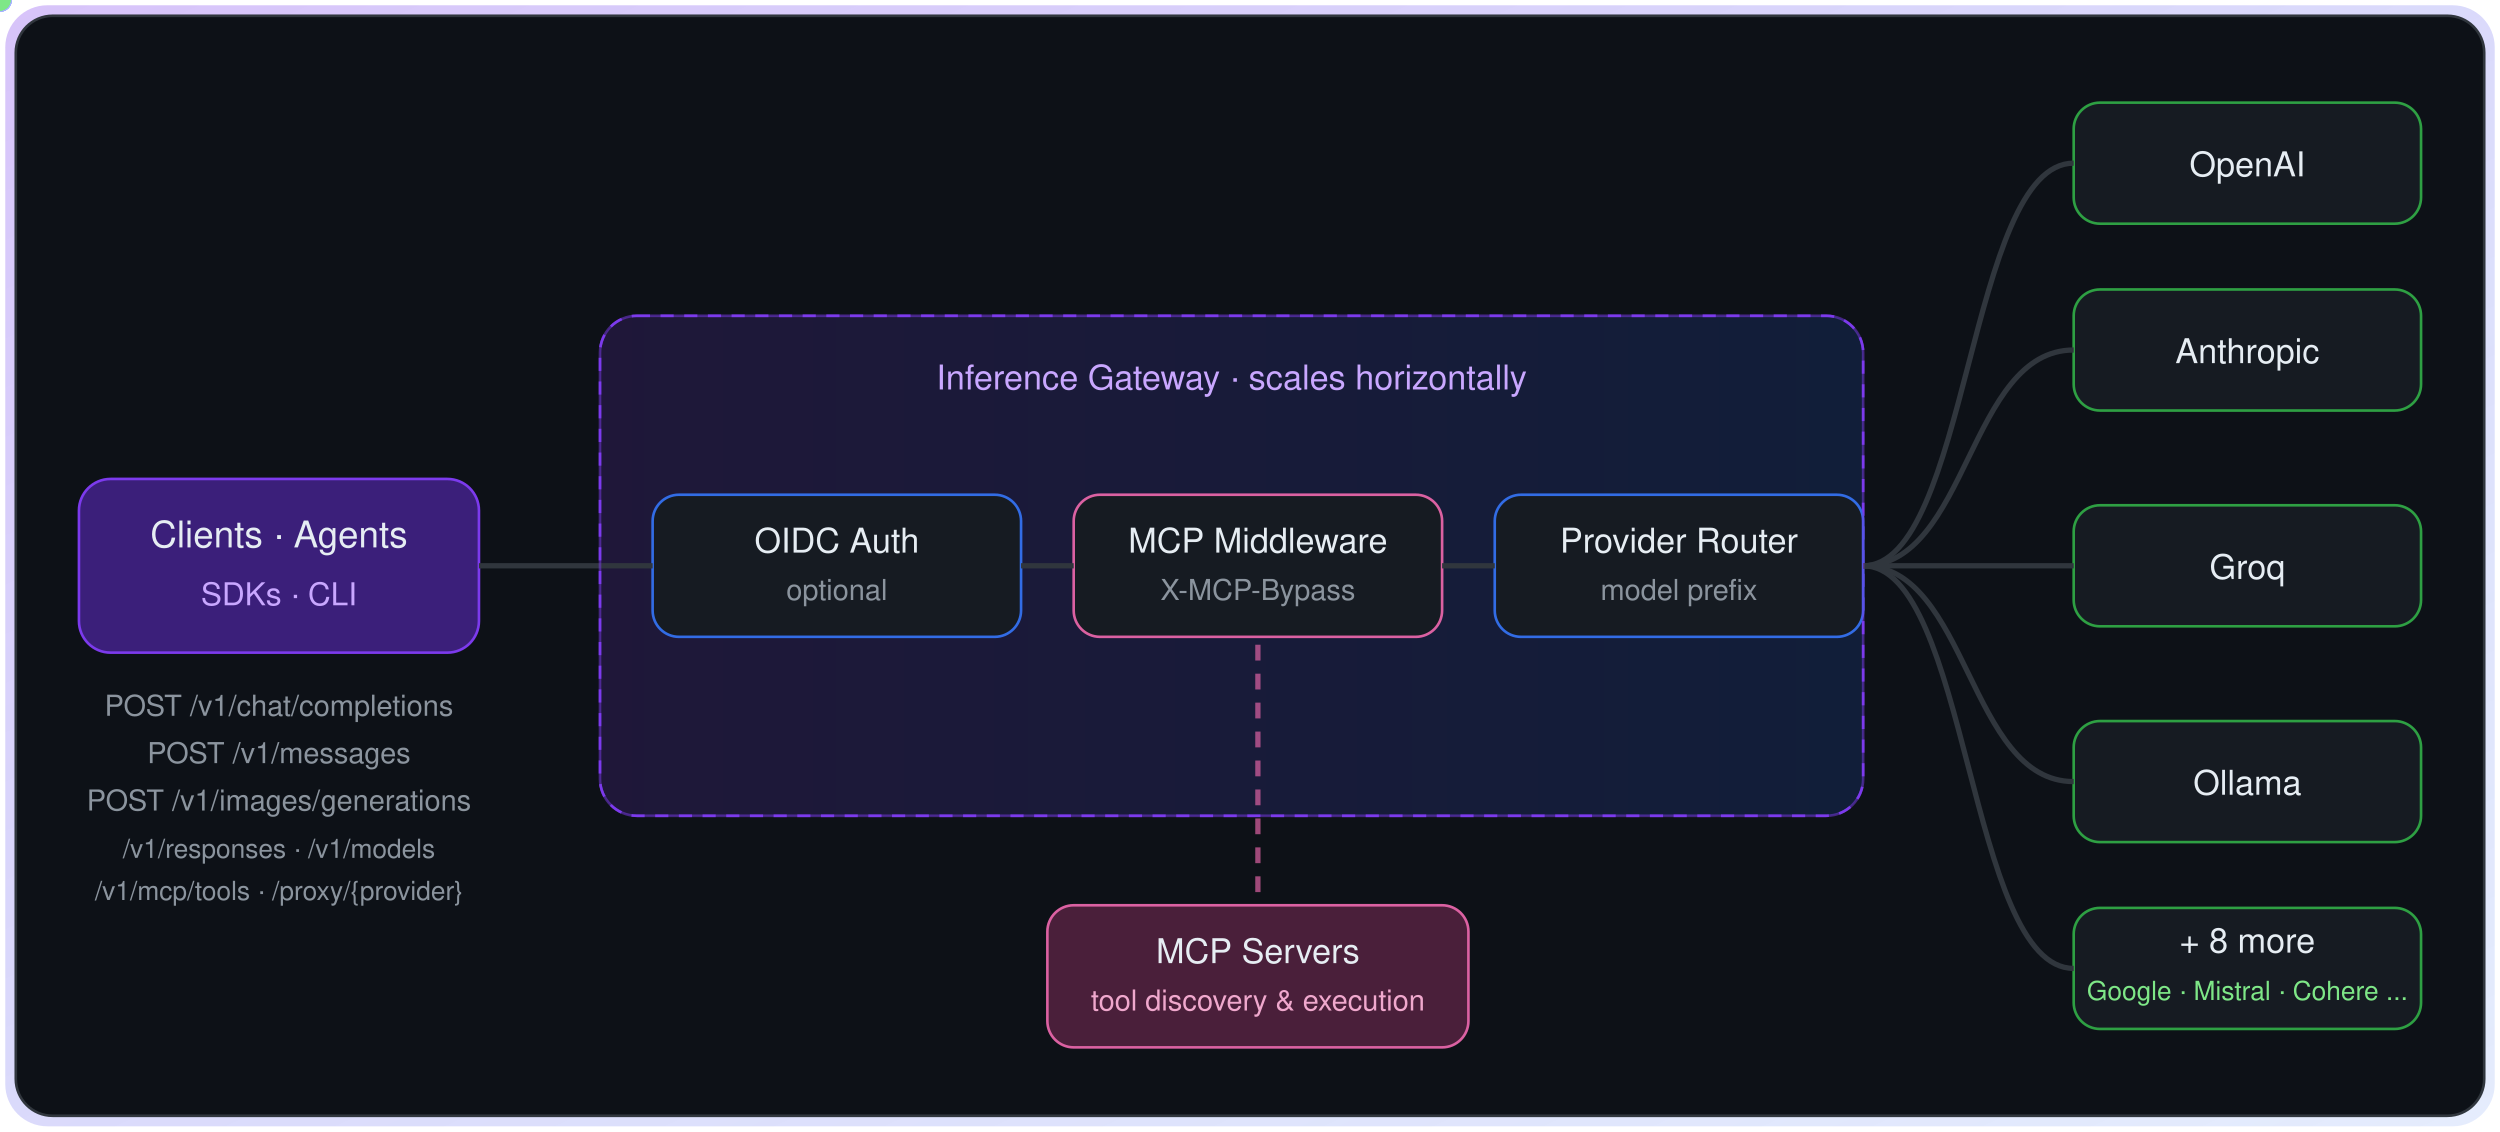
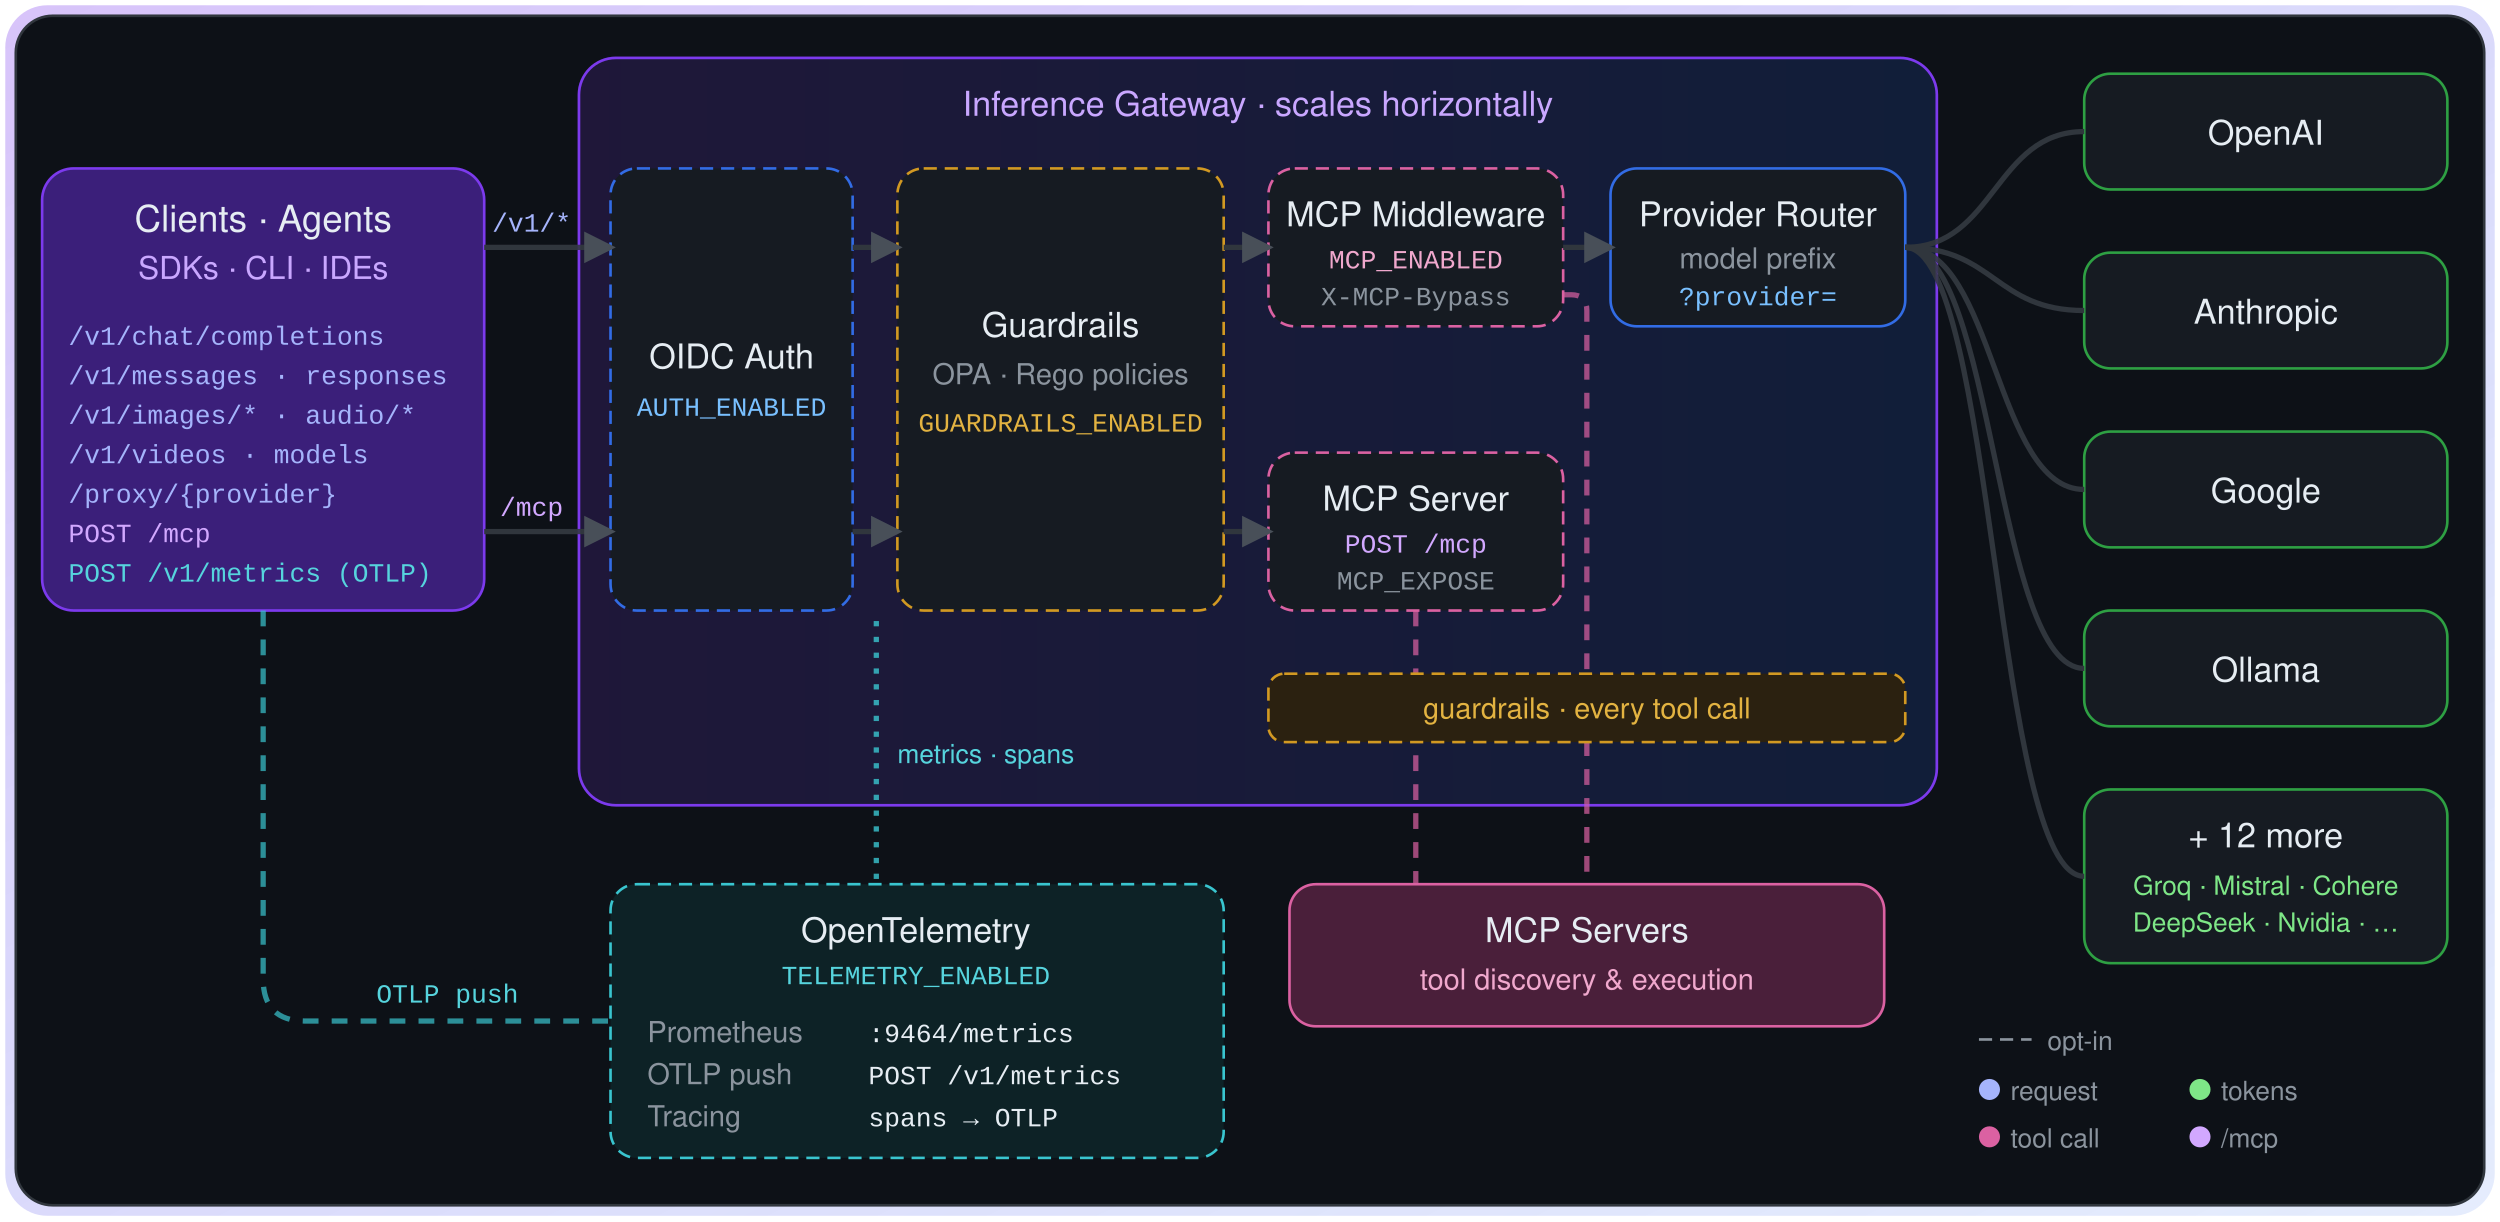
- <svg xmlns="http://www.w3.org/2000/svg" width="950" height="430" viewBox="0 0 950 430" font-family="ui-sans-serif,-apple-system,Segoe UI,Helvetica,Arial,sans-serif" font-size="14">
+ <svg xmlns="http://www.w3.org/2000/svg" width="950" height="464" viewBox="0 0 950 464" font-family="ui-sans-serif,-apple-system,Segoe UI,Helvetica,Arial,sans-serif" font-size="14">
  <defs>
    <linearGradient id="bg" x1="0" y1="0" x2="1" y2="1">
      <stop offset="0%" stop-color="#7C3AED" stop-opacity="0.30" />
      <stop offset="100%" stop-color="#2563EB" stop-opacity="0.12" />
    </linearGradient>
    <linearGradient id="gw" x1="0" y1="0" x2="1" y2="0">
      <stop offset="0%" stop-color="#7C3AED" stop-opacity="0.16" />
      <stop offset="100%" stop-color="#2563EB" stop-opacity="0.16" />
    </linearGradient>
-     <path id="w1" d="M182 215 H248" />
-     <path id="w2" d="M388 215 H408" />
-     <path id="w3" d="M548 215 H568" />
-     <path id="w4" d="M478 245 V344" />
-     <path id="p1" d="M708 215 C748 215 748 62 788 62" />
-     <path id="p2" d="M708 215 C748 215 748 133 788 133" />
-     <path id="p3" d="M708 215 H788" />
-     <path id="p4" d="M708 215 C748 215 748 297 788 297" />
-     <path id="p5" d="M708 215 C748 215 748 368 788 368" />
-     <g id="req">
-       <circle r="4.5" fill="#a5b4fc" />
+     <marker id="arr" viewBox="0 0 6 6" refX="5" refY="3" markerWidth="6" markerHeight="6" orient="auto">
+       <path d="M0 0L6 3L0 6z" fill="#484f58" />
+     </marker>
+     <path id="a1" d="M184 94 H232" />
+     <path id="a2" d="M324 94 H341" />
+     <path id="a3" d="M465 94 H482" />
+     <path id="a4" d="M594 94 H612" />
+     <path id="b1" d="M184 202 H232" />
+     <path id="b2" d="M324 202 H341" />
+     <path id="b3" d="M465 202 H482" />
+     <path id="t1" d="M594 112 H597 Q603 112 603 118 V336" />
+     <path id="t2" d="M538 232 V336" />
+     <path id="o1" d="M100 232 V372 Q100 388 116 388 H232" />
+     <path id="p1" d="M724 94 C758 94 758 50 792 50" />
+     <path id="p2" d="M724 94 C758 94 758 118 792 118" />
+     <path id="p3" d="M724 94 C758 94 758 186 792 186" />
+     <path id="p4" d="M724 94 C758 94 758 254 792 254" />
+     <path id="p5" d="M724 94 C758 94 758 333 792 333" />
+   </defs>
+   <rect width="0" height="0">
+     <animate id="clock" attributeName="x" from="0" to="0" begin="0s;clock.end" dur="8s" />
+   </rect>
+   <rect x="2" y="2" width="946" height="460" rx="16" fill="url(#bg)" />
+   <rect x="6" y="6" width="938" height="452" rx="14" fill="#0d1117" stroke="#30363d" />
+   <rect x="16" y="64" width="168" height="168" rx="12" fill="#3B1F7A" stroke="#7C3AED" />
+   <text x="100" y="88" text-anchor="middle" fill="#e6edf3">Clients · Agents</text>
+   <text x="100" y="106" text-anchor="middle" fill="#c9a7ff" font-size="12">SDKs · CLI · IDEs</text>
+   <g font-family="ui-monospace,SFMono-Regular,'SF Mono',Menlo,Consolas,'Liberation Mono',monospace" font-size="10">
+     <g fill="#a5b4fc">
+       <text x="26" y="131">/v1/chat/completions</text>
+       <text x="26" y="146">/v1/messages · responses</text>
+       <text x="26" y="161">/v1/images/* · audio/*</text>
+       <text x="26" y="176">/v1/videos · models</text>
+       <text x="26" y="191">/proxy/{provider}</text>
    </g>
-     <g id="res">
-       <circle r="4" fill="#7ee787" />
+     <text x="26" y="206" fill="#d2a8ff">POST /mcp</text>
+     <text x="26" y="221" fill="#56d4dd">POST /v1/metrics (OTLP)</text>
+   </g>
+   <rect x="220" y="22" width="516" height="284" rx="14" fill="url(#gw)" stroke="#7C3AED" />
+   <text x="478" y="44" text-anchor="middle" fill="#c9a7ff" font-size="13">Inference Gateway · scales horizontally</text>
+   <g fill="#161b22" stroke-dasharray="5 3">
+     <rect x="232" y="64" width="92" height="168" rx="10" stroke="#326CE5" />
+     <rect x="341" y="64" width="124" height="168" rx="10" stroke="#D29922" />
+     <rect x="482" y="64" width="112" height="60" rx="10" stroke="#DB61A2" />
+     <rect x="482" y="172" width="112" height="60" rx="10" stroke="#DB61A2" />
+   </g>
+   <rect x="612" y="64" width="112" height="60" rx="10" fill="#161b22" stroke="#326CE5" />
+   <g text-anchor="middle" fill="#e6edf3" font-size="13">
+     <text x="278" y="140">OIDC Auth</text>
+     <text x="403" y="128">Guardrails</text>
+     <text x="538" y="86">MCP Middleware</text>
+     <text x="668" y="86">Provider Router</text>
+     <text x="538" y="194">MCP Server</text>
+   </g>
+   <g text-anchor="middle" fill="#8b949e" font-size="11">
+     <text x="403" y="146">OPA · Rego policies</text>
+     <text x="668" y="102">model prefix</text>
+   </g>
+   <g text-anchor="middle" font-family="ui-monospace,SFMono-Regular,'SF Mono',Menlo,Consolas,'Liberation Mono',monospace" font-size="10">
+     <text x="278" y="158" fill="#79c0ff">AUTH_ENABLED</text>
+     <text x="403" y="164" fill="#e3b341">GUARDRAILS_ENABLED</text>
+     <text x="538" y="102" fill="#f0a8cd">MCP_ENABLED</text>
+     <text x="538" y="116" fill="#8b949e">X-MCP-Bypass</text>
+     <text x="668" y="116" fill="#79c0ff">?provider=</text>
+     <text x="538" y="210" fill="#d2a8ff">POST /mcp</text>
+     <text x="538" y="224" fill="#8b949e">MCP_EXPOSE</text>
+   </g>
+   <rect x="232" y="336" width="233" height="104" rx="10" fill="#0d2226" stroke="#39C5CF" stroke-dasharray="5 3" />
+   <text x="348" y="358" text-anchor="middle" fill="#e6edf3" font-size="13">OpenTelemetry</text>
+   <g font-family="ui-monospace,SFMono-Regular,'SF Mono',Menlo,Consolas,'Liberation Mono',monospace" font-size="10">
+     <text x="348" y="374" text-anchor="middle" fill="#56d4dd">TELEMETRY_ENABLED</text>
+     <g fill="#e6edf3">
+       <text x="330" y="396">:9464/metrics</text>
+       <text x="330" y="412">POST /v1/metrics</text>
+       <text x="330" y="428">spans → OTLP</text>
    </g>
-   </defs>
-   <rect x="2" y="2" width="946" height="426" rx="16" fill="url(#bg)" />
-   <rect x="6" y="6" width="938" height="418" rx="14" fill="#0d1117" stroke="#30363d" />
-   <rect x="30" y="182" width="152" height="66" rx="12" fill="#3B1F7A" stroke="#7C3AED" />
-   <text x="106" y="208" text-anchor="middle" fill="#e6edf3" font-size="14">Clients · Agents</text>
-   <text x="106" y="230" text-anchor="middle" fill="#c9a7ff" font-size="12">SDKs · CLI</text>
-   <rect x="228" y="120" width="480" height="190" rx="14" fill="url(#gw)" stroke="#7C3AED" stroke-dasharray="5 4" />
-   <text x="468" y="148" text-anchor="middle" fill="#c9a7ff" font-size="13">Inference Gateway · scales horizontally</text>
-   <rect x="248" y="188" width="140" height="54" rx="10" fill="#161b22" stroke="#326CE5" />
-   <text x="318" y="210" text-anchor="middle" fill="#e6edf3" font-size="13">OIDC Auth</text>
-   <text x="318" y="228" text-anchor="middle" fill="#8b949e" font-size="11">optional</text>
-   <rect x="408" y="188" width="140" height="54" rx="10" fill="#161b22" stroke="#DB61A2" />
-   <text x="478" y="210" text-anchor="middle" fill="#e6edf3" font-size="13">MCP Middleware</text>
-   <text x="478" y="228" text-anchor="middle" fill="#8b949e" font-size="11">X-MCP-Bypass</text>
-   <rect x="568" y="188" width="140" height="54" rx="10" fill="#161b22" stroke="#326CE5" />
-   <text x="638" y="210" text-anchor="middle" fill="#e6edf3" font-size="13">Provider Router</text>
-   <text x="638" y="228" text-anchor="middle" fill="#8b949e" font-size="11">model prefix</text>
-   <rect x="398" y="344" width="160" height="54" rx="10" fill="#4A1F3A" stroke="#DB61A2" />
-   <text x="478" y="366" text-anchor="middle" fill="#e6edf3" font-size="13">MCP Servers</text>
-   <text x="478" y="384" text-anchor="middle" fill="#f0a8cd" font-size="11">tool discovery &amp; execution</text>
+   </g>
+   <g fill="#8b949e" font-size="11">
+     <text x="246" y="396">Prometheus</text>
+     <text x="246" y="412">OTLP push</text>
+     <text x="246" y="428">Tracing</text>
+   </g>
+   <text x="341" y="290" fill="#56d4dd" font-size="10">metrics · spans</text>
+   <rect x="490" y="336" width="226" height="54" rx="10" fill="#4A1F3A" stroke="#DB61A2" />
+   <text x="603" y="358" text-anchor="middle" fill="#e6edf3" font-size="13">MCP Servers</text>
+   <text x="603" y="376" text-anchor="middle" fill="#f0a8cd" font-size="11">tool discovery &amp; execution</text>
  <g fill="#161b22" stroke="#2EA043">
-     <rect x="788" y="39" width="132" height="46" rx="10" />
-     <rect x="788" y="110" width="132" height="46" rx="10" />
-     <rect x="788" y="192" width="132" height="46" rx="10" />
-     <rect x="788" y="274" width="132" height="46" rx="10" />
-     <rect x="788" y="345" width="132" height="46" rx="10" />
+     <rect x="792" y="28" width="138" height="44" rx="10" />
+     <rect x="792" y="96" width="138" height="44" rx="10" />
+     <rect x="792" y="164" width="138" height="44" rx="10" />
+     <rect x="792" y="232" width="138" height="44" rx="10" />
+     <rect x="792" y="300" width="138" height="66" rx="10" />
  </g>
  <g text-anchor="middle" fill="#e6edf3" font-size="13">
-     <text x="854" y="67">OpenAI</text>
-     <text x="854" y="138">Anthropic</text>
-     <text x="854" y="220">Groq</text>
-     <text x="854" y="302">Ollama</text>
-     <text x="854" y="362">+ 8 more</text>
-   </g>
-   <text x="854" y="380" text-anchor="middle" fill="#7ee787" font-size="10">Google · Mistral · Cohere ...</text>
+     <text x="861" y="55">OpenAI</text>
+     <text x="861" y="123">Anthropic</text>
+     <text x="861" y="191">Google</text>
+     <text x="861" y="259">Ollama</text>
+     <text x="861" y="322">+ 12 more</text>
+   </g>
+   <g text-anchor="middle" fill="#7ee787" font-size="10">
+     <text x="861" y="340">Groq · Mistral · Cohere</text>
+     <text x="861" y="354">DeepSeek · Nvidia · …</text>
+   </g>
  <g fill="none" stroke="#30363d" stroke-width="2">
-     <use href="#w1" />
-     <use href="#w2" />
-     <use href="#w3" />
+     <g marker-end="url(#arr)">
+       <use href="#a1" />
+       <use href="#a2" />
+       <use href="#a3" />
+       <use href="#a4" />
+       <use href="#b1" />
+       <use href="#b2" />
+       <use href="#b3" />
+     </g>
    <use href="#p1" />
    <use href="#p2" />
    <use href="#p3" />
    <use href="#p4" />
    <use href="#p5" />
  </g>
-   <use href="#w4" fill="none" stroke="#DB61A2" stroke-width="2" stroke-dasharray="6 5" opacity="0.7" />
-   <g text-anchor="middle" fill="#8b949e" font-size="11">
-     <text x="106" y="272">POST /v1/chat/completions</text>
-     <text x="106" y="290">POST /v1/messages</text>
-     <text x="106" y="308">POST /v1/images/generations</text>
-     <text x="106" y="326" font-size="10">/v1/responses · /v1/models</text>
-     <text x="106" y="342" font-size="10">/v1/mcp/tools · /proxy/{provider}</text>
-   </g>
-   <g>
-     <use href="#req">
-       <animateMotion dur="3s" repeatCount="indefinite" begin="0s">
-         <mpath href="#w1" />
-       </animateMotion>
-     </use>
-     <use href="#req">
-       <animateMotion dur="3s" repeatCount="indefinite" begin="0.35s">
-         <mpath href="#w2" />
-       </animateMotion>
-     </use>
-     <use href="#req">
-       <animateMotion dur="3s" repeatCount="indefinite" begin="0.7s">
-         <mpath href="#w3" />
-       </animateMotion>
-     </use>
-     <use href="#req">
-       <animateMotion dur="3s" repeatCount="indefinite" begin="1.05s">
-         <mpath href="#p1" />
-       </animateMotion>
-     </use>
-     <use href="#req">
-       <animateMotion dur="3s" repeatCount="indefinite" begin="1.4s">
-         <mpath href="#p3" />
-       </animateMotion>
-     </use>
-     <use href="#req">
-       <animateMotion dur="3s" repeatCount="indefinite" begin="1.75s">
-         <mpath href="#p5" />
-       </animateMotion>
-     </use>
-   </g>
-   <g>
-     <use href="#res">
-       <animateMotion dur="3s" repeatCount="indefinite" begin="2s" keyPoints="1;0" keyTimes="0;1" calcMode="linear">
+   <g fill="none" stroke-width="2" stroke-dasharray="6 5" opacity="0.7">
+     <use href="#t1" stroke="#DB61A2" />
+     <use href="#t2" stroke="#DB61A2" />
+     <use href="#o1" stroke="#39C5CF" />
+   </g>
+   <path d="M333 236 V336" fill="none" stroke="#39C5CF" stroke-width="2" stroke-dasharray="2 4" opacity="0.8">
+     <animate attributeName="stroke-dashoffset" from="6" to="0" dur="0.6s" repeatCount="indefinite" />
+   </path>
+   <g text-anchor="middle" font-family="ui-monospace,SFMono-Regular,'SF Mono',Menlo,Consolas,'Liberation Mono',monospace" font-size="10">
+     <text x="202" y="88" fill="#a5b4fc">/v1/*</text>
+     <text x="202" y="196" fill="#d2a8ff">/mcp</text>
+     <text x="170" y="381" fill="#56d4dd">OTLP push</text>
+   </g>
+   <g fill="#a5b4fc">
+     <circle r="4.5" opacity="0">
+       <set attributeName="opacity" to="1" begin="clock.begin" dur="0.45s" />
+       <animateMotion begin="clock.begin" dur="0.45s">
+         <mpath href="#a1" />
+       </animateMotion>
+     </circle>
+     <circle r="4.5" opacity="0">
+       <set attributeName="opacity" to="1" begin="clock.begin+0.65s" dur="0.2s" />
+       <animateMotion begin="clock.begin+0.65s" dur="0.2s">
+         <mpath href="#a2" />
+       </animateMotion>
+     </circle>
+     <circle r="4.5" opacity="0">
+       <set attributeName="opacity" to="1" begin="clock.begin+1.05s" dur="0.2s" />
+       <animateMotion begin="clock.begin+1.05s" dur="0.2s">
+         <mpath href="#a3" />
+       </animateMotion>
+     </circle>
+     <circle r="4.5" opacity="0">
+       <set attributeName="opacity" to="1" begin="clock.begin+3.45s" dur="0.2s" />
+       <animateMotion begin="clock.begin+3.45s" dur="0.2s">
+         <mpath href="#a4" />
+       </animateMotion>
+     </circle>
+     <circle r="4.5" opacity="0">
+       <set attributeName="opacity" to="1" begin="clock.begin+3.85s" dur="0.45s" />
+       <animateMotion begin="clock.begin+3.85s" dur="0.45s">
        <mpath href="#p2" />
      </animateMotion>
-     </use>
-     <use href="#res">
-       <animateMotion dur="3s" repeatCount="indefinite" begin="2.3s" keyPoints="1;0" keyTimes="0;1" calcMode="linear">
-         <mpath href="#p4" />
-       </animateMotion>
-     </use>
-     <use href="#res">
-       <animateMotion dur="3s" repeatCount="indefinite" begin="2.6s" keyPoints="1;0" keyTimes="0;1" calcMode="linear">
-         <mpath href="#w1" />
-       </animateMotion>
-     </use>
-   </g>
-   <use href="#res" fill="#DB61A2">
-     <animateMotion dur="2.4s" repeatCount="indefinite" keyPoints="0;1;0" keyTimes="0;0.5;1" calcMode="linear">
-       <mpath href="#w4" />
+     </circle>
+   </g>
+   <g fill="#DB61A2">
+     <circle r="4.5" opacity="0">
+       <set attributeName="opacity" to="1" begin="clock.begin+1.45s" dur="0.8s" />
+       <animateMotion begin="clock.begin+1.45s" dur="0.8s">
+         <mpath href="#t1" />
+       </animateMotion>
+     </circle>
+     <circle r="4" opacity="0">
+       <set attributeName="opacity" to="1" begin="clock.begin+2.55s" dur="0.8s" />
+       <animateMotion begin="clock.begin+2.55s" dur="0.8s" keyPoints="1;0" keyTimes="0;1" calcMode="linear">
+         <mpath href="#t1" />
+       </animateMotion>
+     </circle>
+   </g>
+   <g fill="#7ee787">
+     <circle r="3.5" opacity="0">
+       <set attributeName="opacity" to="1" begin="clock.begin+4.55s" dur="0.45s" />
+       <animateMotion begin="clock.begin+4.55s" dur="0.45s" keyPoints="1;0" keyTimes="0;1" calcMode="linear">
+         <mpath href="#p2" />
+       </animateMotion>
+     </circle>
+     <circle r="3.5" opacity="0">
+       <set attributeName="opacity" to="1" begin="clock.begin+4.7s" dur="0.45s" />
+       <animateMotion begin="clock.begin+4.7s" dur="0.45s" keyPoints="1;0" keyTimes="0;1" calcMode="linear">
+         <mpath href="#p2" />
+       </animateMotion>
+     </circle>
+     <circle r="3.5" opacity="0">
+       <set attributeName="opacity" to="1" begin="clock.begin+4.85s" dur="0.45s" />
+       <animateMotion begin="clock.begin+4.85s" dur="0.45s" keyPoints="1;0" keyTimes="0;1" calcMode="linear">
+         <mpath href="#p2" />
+       </animateMotion>
+     </circle>
+     <circle r="3.5" opacity="0">
+       <set attributeName="opacity" to="1" begin="clock.begin+5.2s" dur="0.45s" />
+       <animateMotion begin="clock.begin+5.2s" dur="0.45s" keyPoints="1;0" keyTimes="0;1" calcMode="linear">
+         <mpath href="#a1" />
+       </animateMotion>
+     </circle>
+     <circle r="3.5" opacity="0">
+       <set attributeName="opacity" to="1" begin="clock.begin+5.35s" dur="0.45s" />
+       <animateMotion begin="clock.begin+5.35s" dur="0.45s" keyPoints="1;0" keyTimes="0;1" calcMode="linear">
+         <mpath href="#a1" />
+       </animateMotion>
+     </circle>
+     <circle r="3.5" opacity="0">
+       <set attributeName="opacity" to="1" begin="clock.begin+5.5s" dur="0.45s" />
+       <animateMotion begin="clock.begin+5.5s" dur="0.45s" keyPoints="1;0" keyTimes="0;1" calcMode="linear">
+         <mpath href="#a1" />
+       </animateMotion>
+     </circle>
+   </g>
+   <g fill="#d2a8ff">
+     <circle r="4.5" opacity="0">
+       <set attributeName="opacity" to="1" begin="clock.begin+4.4s" dur="0.45s" />
+       <animateMotion begin="clock.begin+4.4s" dur="0.45s">
+         <mpath href="#b1" />
+       </animateMotion>
+     </circle>
+     <circle r="4.5" opacity="0">
+       <set attributeName="opacity" to="1" begin="clock.begin+5.05s" dur="0.2s" />
+       <animateMotion begin="clock.begin+5.05s" dur="0.2s">
+         <mpath href="#b2" />
+       </animateMotion>
+     </circle>
+     <circle r="4.5" opacity="0">
+       <set attributeName="opacity" to="1" begin="clock.begin+5.45s" dur="0.2s" />
+       <animateMotion begin="clock.begin+5.45s" dur="0.2s">
+         <mpath href="#b3" />
+       </animateMotion>
+     </circle>
+     <circle r="4.5" opacity="0">
+       <set attributeName="opacity" to="1" begin="clock.begin+5.85s" dur="0.6s" />
+       <animateMotion begin="clock.begin+5.85s" dur="0.6s">
+         <mpath href="#t2" />
+       </animateMotion>
+     </circle>
+     <circle r="4" opacity="0">
+       <set attributeName="opacity" to="1" begin="clock.begin+6.7s" dur="0.6s" />
+       <animateMotion begin="clock.begin+6.7s" dur="0.6s" keyPoints="1;0" keyTimes="0;1" calcMode="linear">
+         <mpath href="#t2" />
+       </animateMotion>
+     </circle>
+     <circle r="4" opacity="0">
+       <set attributeName="opacity" to="1" begin="clock.begin+7.4s" dur="0.45s" />
+       <animateMotion begin="clock.begin+7.4s" dur="0.45s" keyPoints="1;0" keyTimes="0;1" calcMode="linear">
+         <mpath href="#b1" />
+       </animateMotion>
+     </circle>
+   </g>
+   <circle r="4" fill="#56d4dd" opacity="0">
+     <set attributeName="opacity" to="1" begin="clock.begin+1s" dur="1.2s" />
+     <animateMotion begin="clock.begin+1s" dur="1.2s">
+       <mpath href="#o1" />
    </animateMotion>
-   </use>
-   <rect x="228" y="120" width="480" height="190" rx="14" fill="none" stroke="#7C3AED" opacity="0.5">
-     <animate attributeName="opacity" values="0.15;0.55;0.15" dur="3s" repeatCount="indefinite" />
+   </circle>
+   <rect x="482" y="256" width="242" height="26" rx="6" fill="#2b2110" stroke="#D29922" stroke-dasharray="5 3" />
+   <rect x="482" y="256" width="242" height="26" rx="6" fill="#D29922" opacity="0">
+     <animate attributeName="opacity" values="0;0.45;0" begin="clock.begin+1.95s; clock.begin+5.98s" dur="0.5s" />
  </rect>
+   <text x="603" y="273" text-anchor="middle" fill="#e3b341" font-size="11">guardrails · every tool call</text>
+   <g fill="none" stroke-width="2.5">
+     <rect x="16" y="64" width="168" height="168" rx="12" stroke="#7ee787" opacity="0">
+       <animate attributeName="opacity" values="0;1;0" begin="clock.begin+5.6s" dur="0.5s" />
+     </rect>
+     <rect x="232" y="64" width="92" height="168" rx="10" stroke="#326CE5" opacity="0">
+       <animate attributeName="opacity" values="0;1;0" begin="clock.begin+0.4s; clock.begin+4.8s" dur="0.5s" />
+     </rect>
+     <rect x="341" y="64" width="124" height="168" rx="10" stroke="#D29922" opacity="0">
+       <animate attributeName="opacity" values="0;1;0" begin="clock.begin+0.8s; clock.begin+5.2s" dur="0.5s" />
+     </rect>
+     <rect x="482" y="64" width="112" height="60" rx="10" stroke="#DB61A2" opacity="0">
+       <animate attributeName="opacity" values="0;1;0" begin="clock.begin+1.2s; clock.begin+3.3s" dur="0.5s" />
+     </rect>
+     <rect x="612" y="64" width="112" height="60" rx="10" stroke="#326CE5" opacity="0">
+       <animate attributeName="opacity" values="0;1;0" begin="clock.begin+3.6s" dur="0.5s" />
+     </rect>
+     <rect x="482" y="172" width="112" height="60" rx="10" stroke="#DB61A2" opacity="0">
+       <animate attributeName="opacity" values="0;1;0" begin="clock.begin+5.6s; clock.begin+7.25s" dur="0.5s" />
+     </rect>
+     <rect x="490" y="336" width="226" height="54" rx="10" stroke="#DB61A2" opacity="0">
+       <animate attributeName="opacity" values="0;1;0" begin="clock.begin+2.25s; clock.begin+6.45s" dur="0.5s" />
+     </rect>
+     <rect x="232" y="336" width="233" height="104" rx="10" stroke="#39C5CF" opacity="0">
+       <animate attributeName="opacity" values="0;1;0" begin="clock.begin+2.2s" dur="0.5s" />
+     </rect>
+     <rect x="792" y="96" width="138" height="44" rx="10" stroke="#2EA043" opacity="0">
+       <animate attributeName="opacity" values="0;1;0" begin="clock.begin+4.25s" dur="0.5s" />
+     </rect>
+   </g>
+   <rect x="220" y="22" width="516" height="284" rx="14" fill="none" stroke="#7C3AED" opacity="0.15">
+     <animate attributeName="opacity" values="0.15;0.45;0.15" dur="4s" repeatCount="indefinite" />
+   </rect>
+   <g font-size="10" fill="#8b949e">
+     <path d="M752 395 H772" stroke="#8b949e" stroke-dasharray="5 3" />
+     <text x="778" y="399">opt-in</text>
+     <circle cx="756" cy="414" r="4" fill="#a5b4fc" />
+     <text x="764" y="418">request</text>
+     <circle cx="836" cy="414" r="4" fill="#7ee787" />
+     <text x="844" y="418">tokens</text>
+     <circle cx="756" cy="432" r="4" fill="#DB61A2" />
+     <text x="764" y="436">tool call</text>
+     <circle cx="836" cy="432" r="4" fill="#d2a8ff" />
+     <text x="844" y="436">/mcp</text>
+   </g>
</svg>
